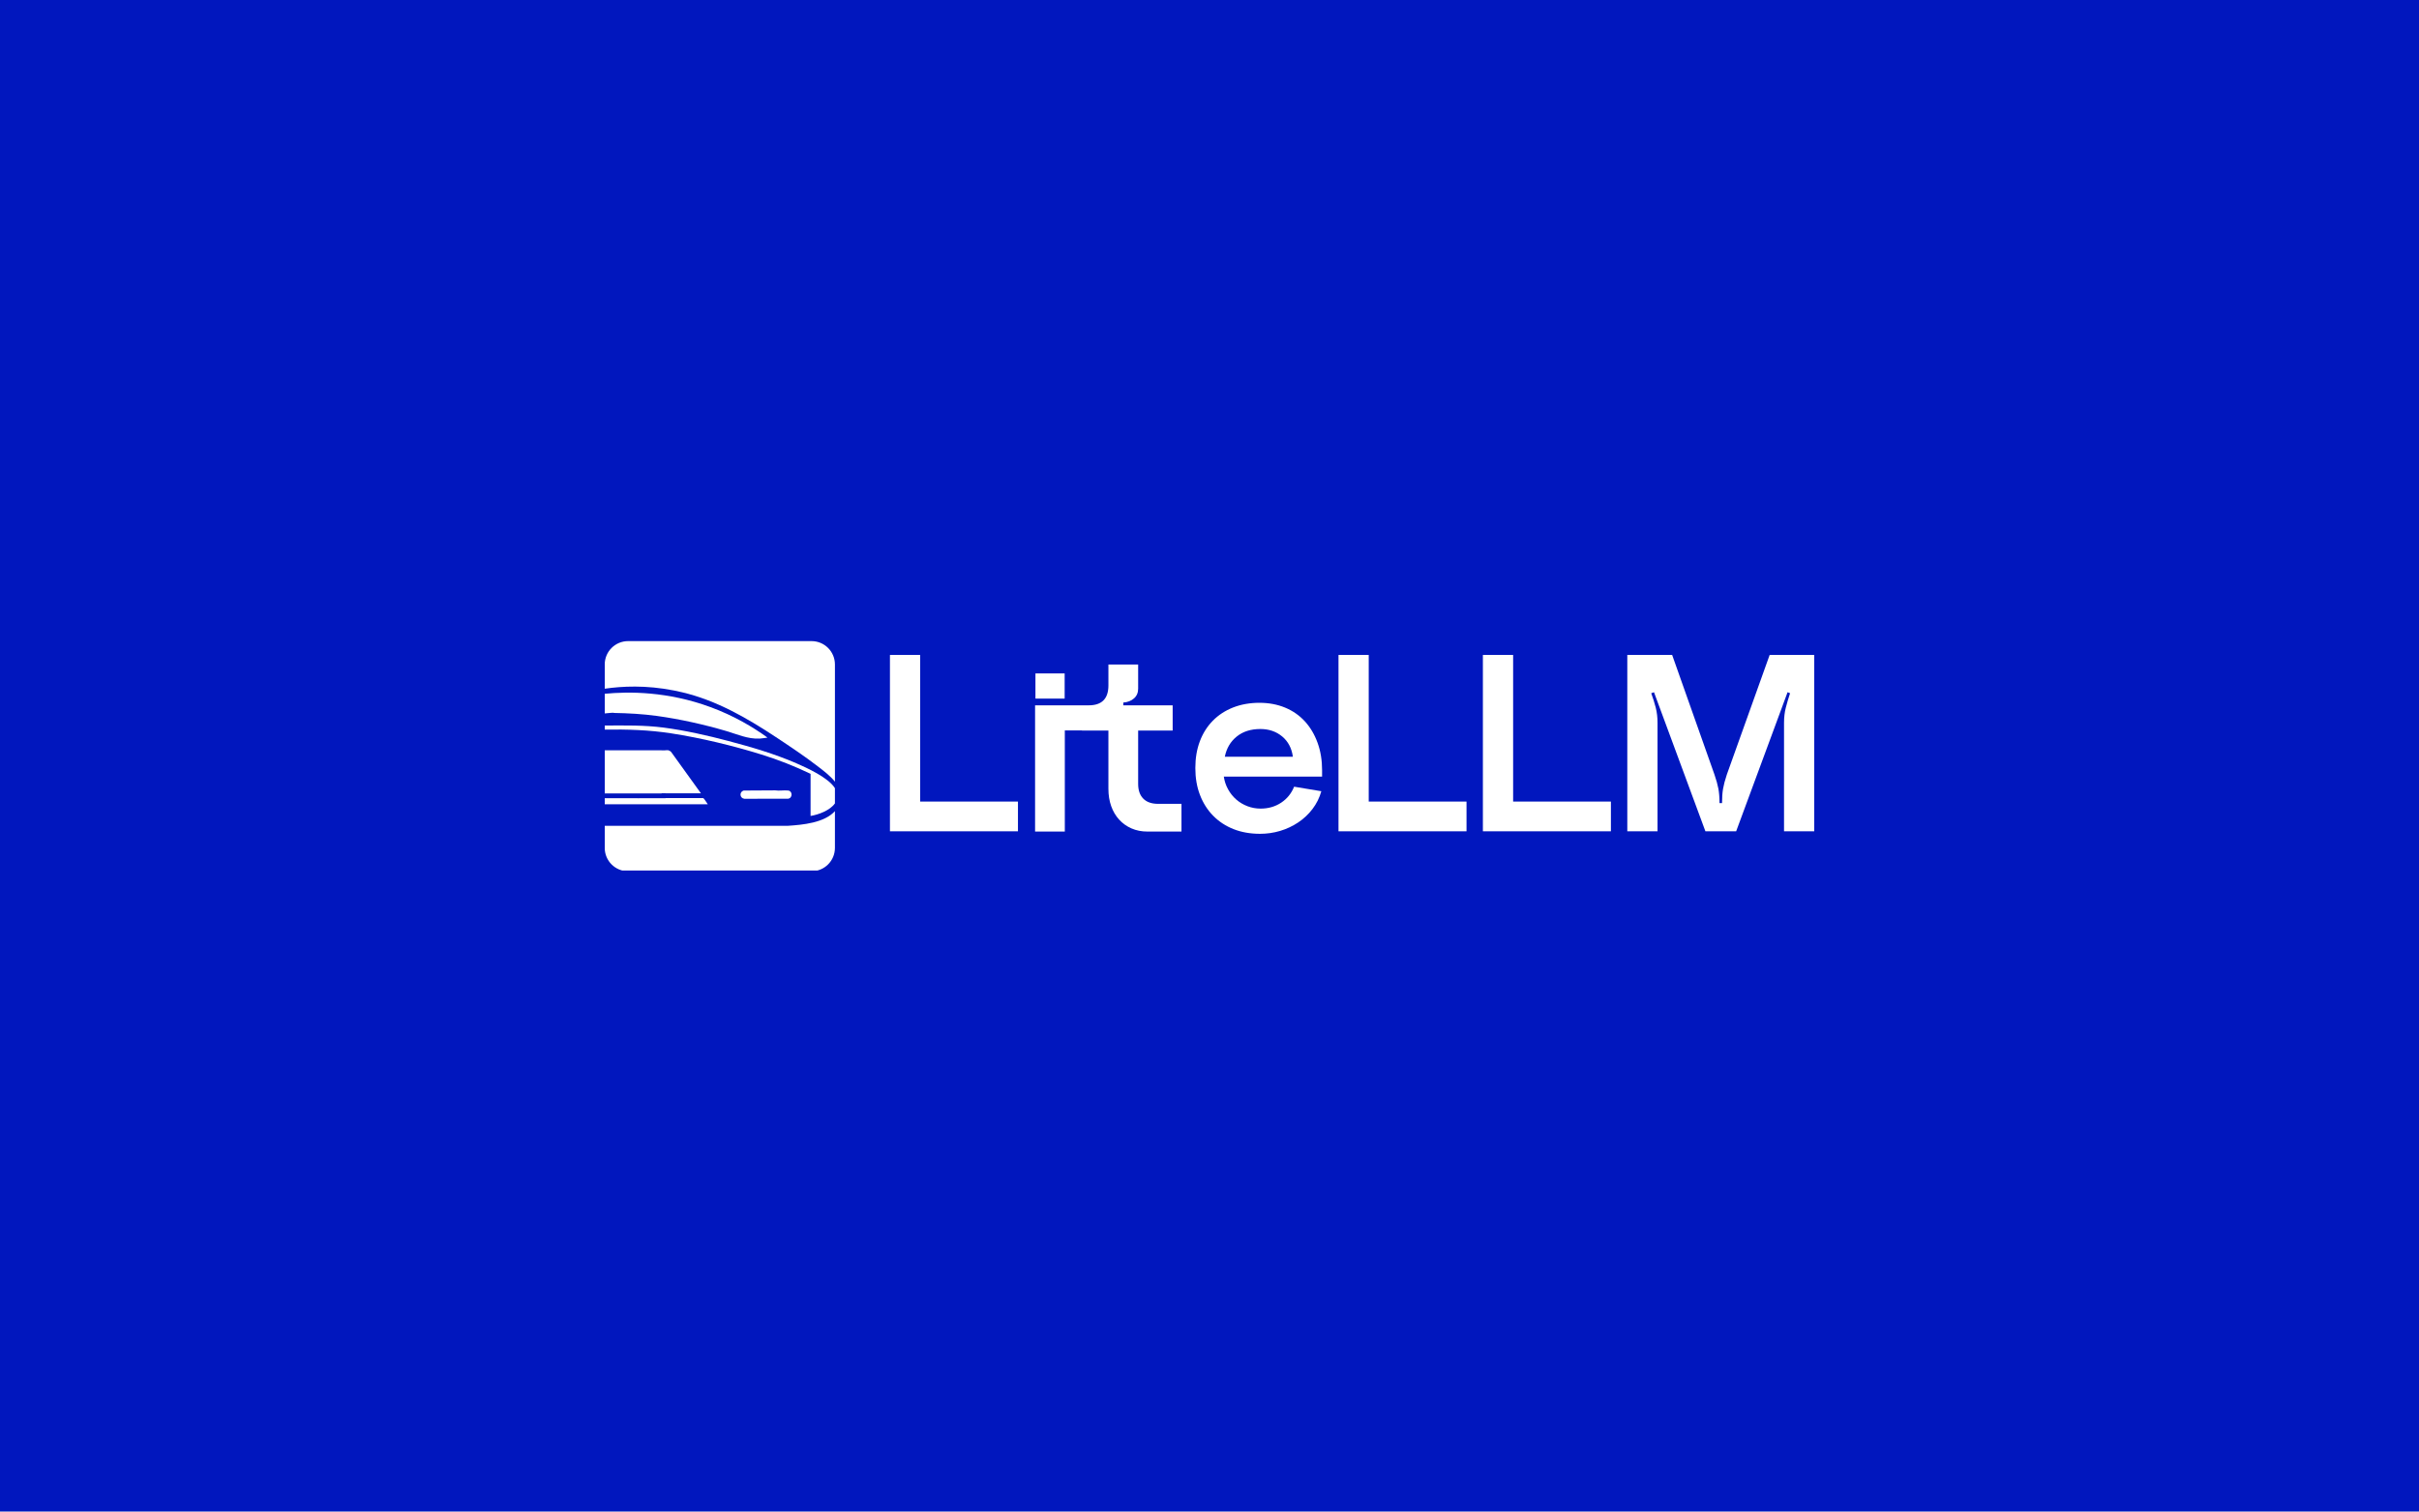
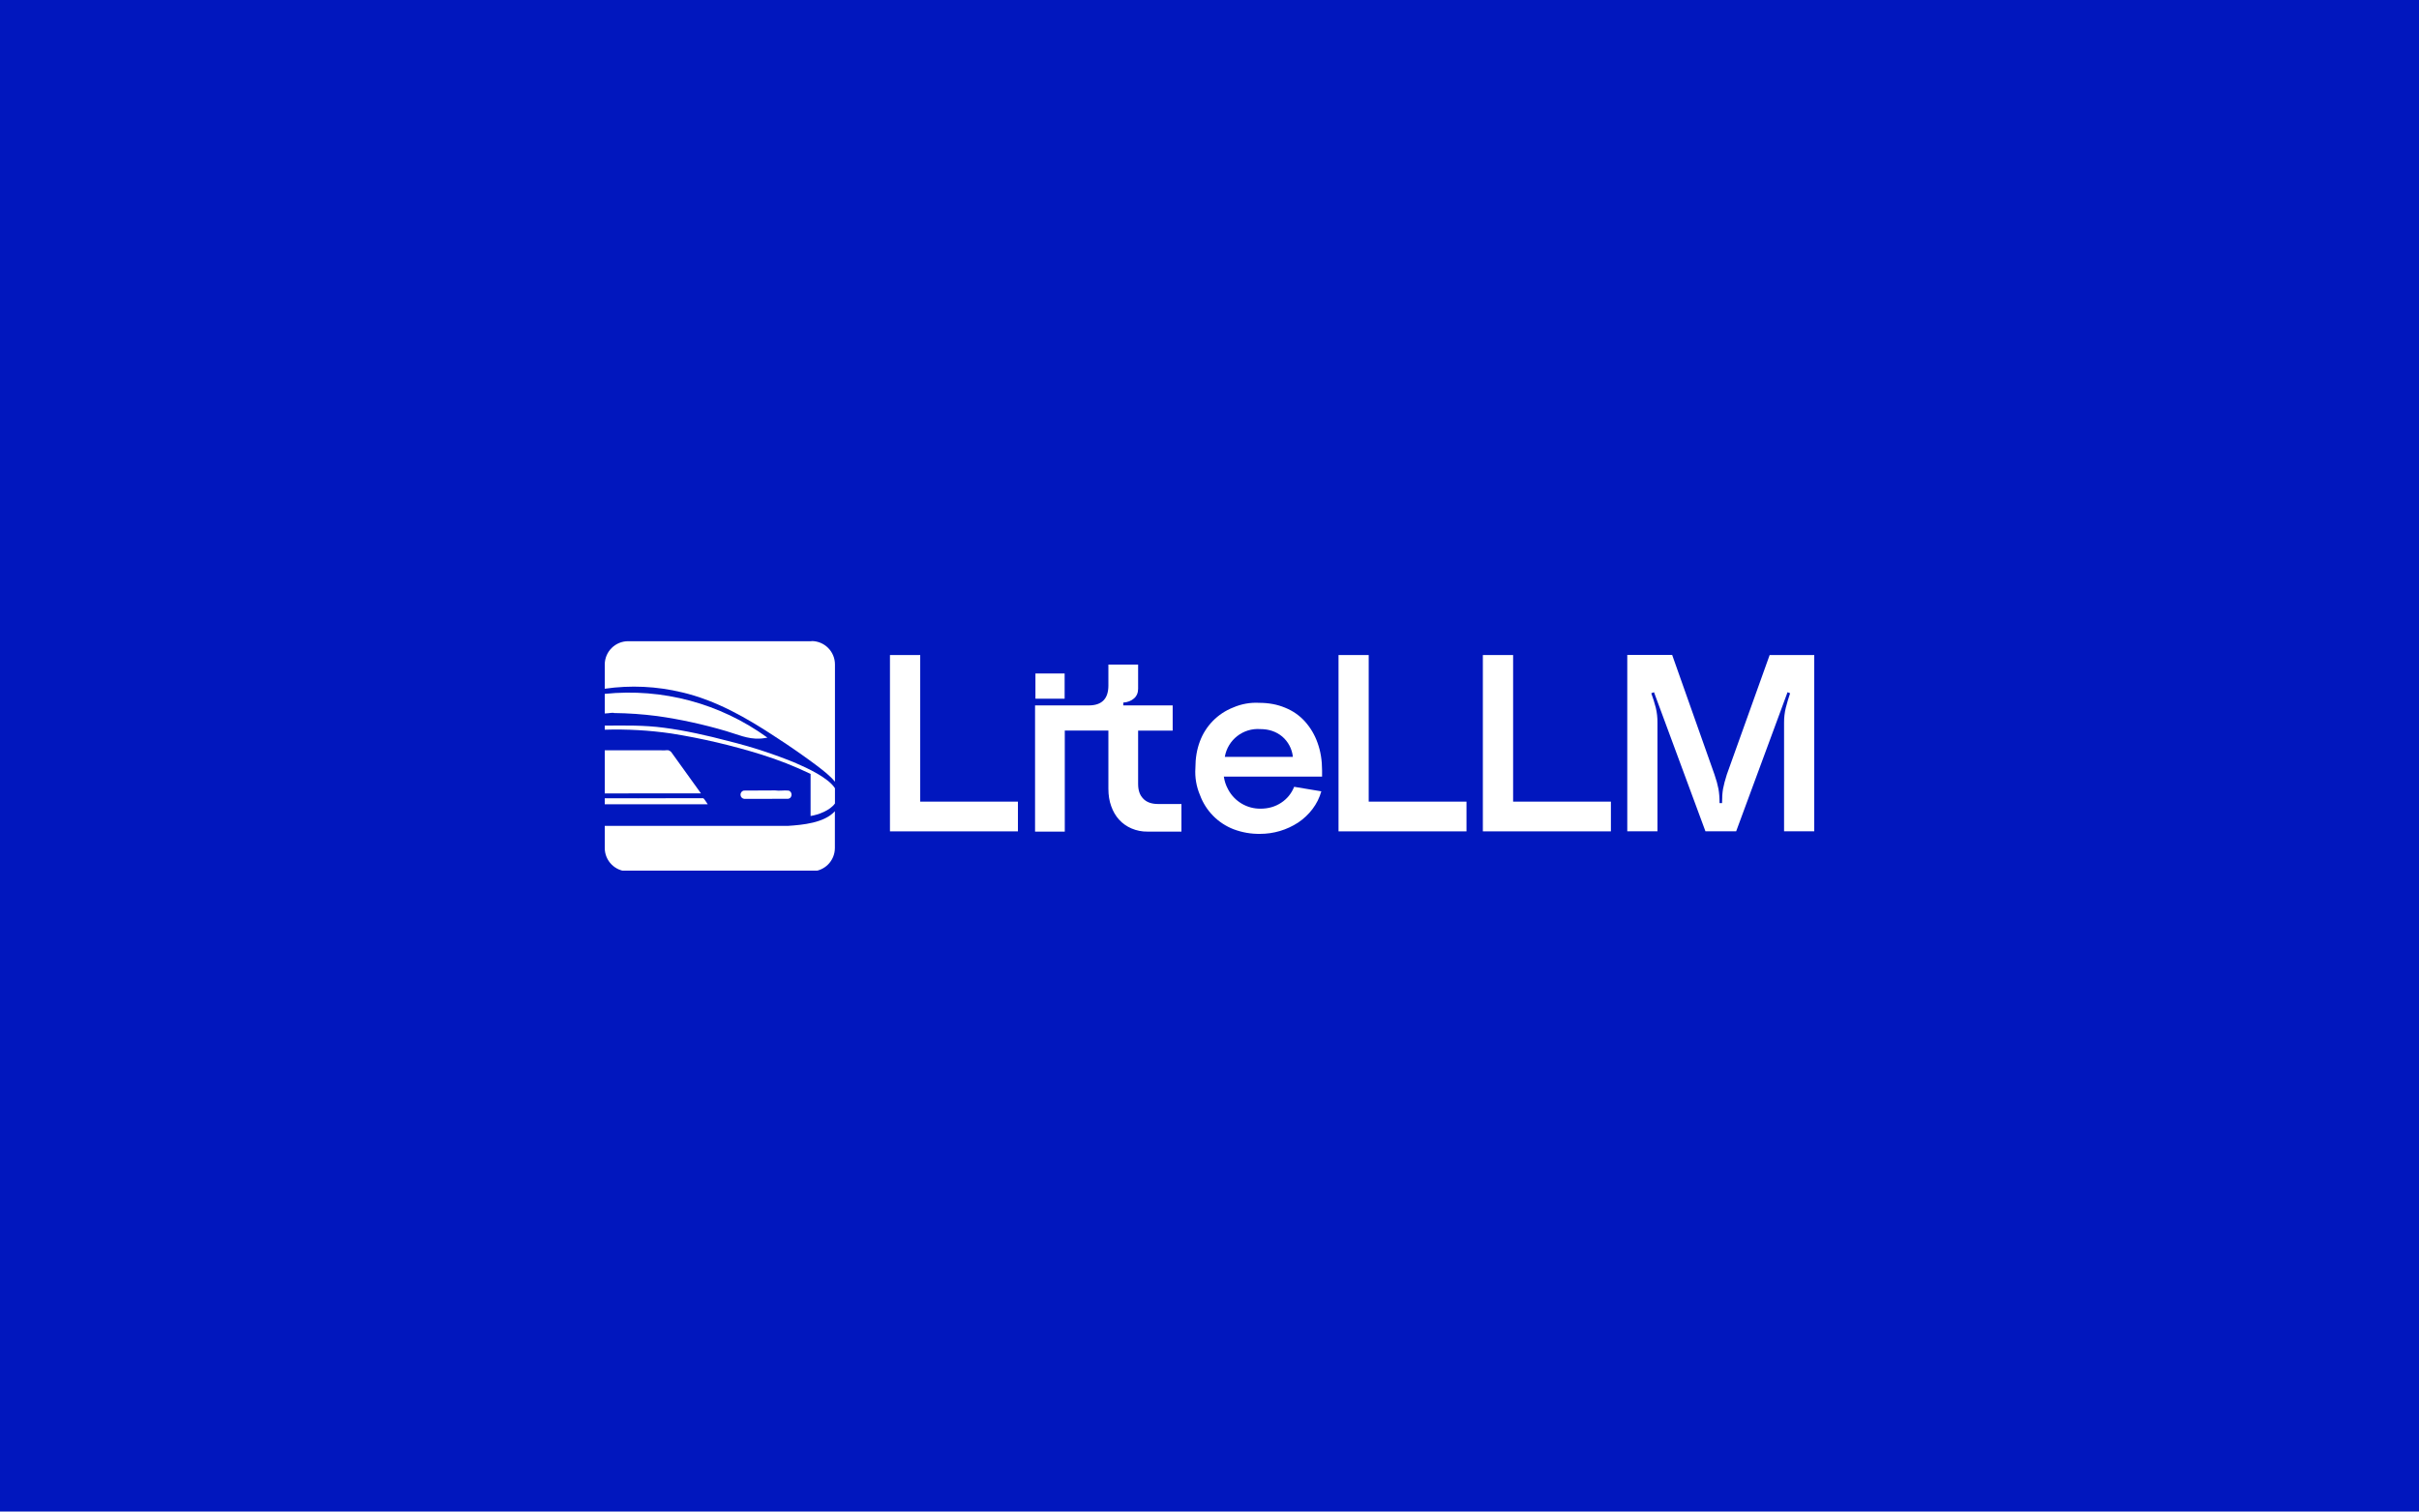
- <svg xmlns="http://www.w3.org/2000/svg" viewBox="0 0 1600 1000" width="1600" height="1000">
-   <rect width="1600" height="1000" fill="#0117BE" />
-   <svg x="400" y="424.07" width="800" height="151.86" viewBox="0 0 1603 304.28" fill="#fff">
-     <path d="M242.87,209.13c6.4-.87,6.12-10.2.34-10.9-5.4-.66-11.91.68-17.38-.22l-41.77.24c-5.96,1.84-5.31,10.07.89,10.9l57.93-.03Z" />
-     <path d="M253.87,162.08c-28.91-12.54-59.78-21.51-90.25-29.59-27.13-7.2-57.39-13.98-85.21-17.64-26.19-3.44-52.09-2.88-78.43-2.77v5.37c29.74-.44,58.67.43,88.13,4.99,39.72,6.15,81.32,16.19,119.67,28.09,22.29,6.91,43.98,15.49,65,25.57v55.83c10.24-1.63,25.63-7.2,32.28-16.62v-20.22c-8.9-14.11-37.09-26.88-51.19-33Z" />
-     <path d="M12.02,95.09c-.06.1-.12.19-.17.29,19.18.33,38.42,1.37,57.45,3.99,30.36,4.19,62.08,11.27,91.45,19.9,14.76,4.34,28.83,10.9,44.53,10.11,3.39-.17,6.78-.9,10.15-1.23l-.46-.6c-18.43-13.31-43.4-28.34-74.94-39.94C83.31,66.74,32.26,66.86-.02,69.96v26.07c2.85-.22,5.7-.45,8.53-.8,1.15-.01,2.33-.05,3.51-.13Z" />
-     <path d="M274.09.16H30.95C13.84.16-.02,14.03-.02,31.13v32.13c22.57-3.29,54.41-5.06,92.09,2.42,1.24.25,5.24,1.07,10.45,2.29,45.14,10.61,85.77,33.98,124,59.25,18.67,12.34,38.24,25.39,55.94,39.03,7.32,5.63,16.26,12.38,22.61,20.24V31.13c0-17.11-13.87-30.97-30.97-30.97Z" />
-     <path d="M75.33,201.85h5.25v.03h46.87l-39.45-54.76c-.43-.72-3.16-2.29-3.78-2.29h-3.9v.14h-4.98v-.08H-.02v57.17h75.36v-.23Z" />
-     <path d="M-.02,244.98v29.3c0,17.11,13.87,30.97,30.97,30.97h243.14c17.11,0,30.97-13.87,30.97-30.97v-48.71c-14.27,15.64-42.91,18.13-62.15,19.41H-.02Z" />
-     <path d="M130.32,208.26c-16.58.06-33.16-.01-49.74-.04v.22h-35.08c-.68.09-1.39.15-1.78,0H-.02v8.01h136.57c-1.21-1.4-4.72-7.9-6.23-8.18Z" />
-     <polygon points="418.05 18.49 377.98 18.49 377.98 252.28 547.64 252.28 547.64 212.87 418.05 212.87 418.05 18.49" />
-     <rect x="570.82" y="43" width="38.71" height="33.37" />
-     <path d="M713.79,209.02c-4.57-4.55-6.85-11.06-6.85-19.53v-70.8h45.74v-33.4h-65.45v-3.67c5.79-.45,10.52-2.28,14.19-5.52,3.67-3.22,5.52-7.52,5.52-12.86V31.18h-39.41v27.71c0,17.6-8.7,26.39-26.07,26.39h-71.13v167.33h39.41V118.52h22.72v.17h35.06v77.15c0,8.47,1.22,16.14,3.67,23.04,2.45,6.9,5.95,12.87,10.52,17.87,4.57,5.01,10.03,8.92,16.36,11.69,6.36,2.79,13.43,4.19,21.2,4.19h45.09v-36.75h-31.07c-8.45,0-14.98-2.28-19.52-6.85Z" />
-     <path d="M950.72,171.46c0-13.36-1.98-25.55-6.01-36.57-4-11.02-9.62-20.49-16.85-28.39-7.26-7.91-15.98-13.97-26.23-18.21-10.25-4.23-21.61-6.35-34.06-6.35s-24.27,2.07-34.74,6.18c-10.46,4.12-19.43,9.96-26.88,17.53-7.47,7.57-13.21,16.65-17.21,27.22-4.02,10.57-6.01,22.44-6.01,35.57s2.04,25.06,6.17,35.74c4.1,10.68,9.95,19.87,17.53,27.56,7.56,7.68,16.58,13.58,27.04,17.69,10.46,4.12,22.15,6.18,35.09,6.18,9.11,0,17.97-1.29,26.53-3.85,8.59-2.56,16.55-6.29,23.89-11.18,7.34-4.89,13.7-10.86,19.03-17.87,5.35-7.01,9.24-14.87,11.71-23.55l-36.09-6.01c-3.56,8.92-9.3,15.98-17.18,21.21-7.91,5.23-16.99,7.84-27.23,7.84-6.01,0-11.8-1.05-17.37-3.17-5.57-2.12-10.52-5.07-14.87-8.86-4.32-3.78-7.96-8.29-10.84-13.52-2.91-5.23-4.78-10.86-5.68-16.87h130.25v-8.34ZM821.81,153.43c2.23-11.14,7.47-20.05,15.71-26.73,8.24-6.67,18.7-10.02,31.39-10.02,11.36,0,20.98,3.29,28.89,9.85,7.88,6.58,12.64,15.53,14.19,26.89h-90.18Z" />
-     <polygon points="1012.53 18.49 972.47 18.49 972.47 252.28 1142.13 252.28 1142.13 212.87 1012.53 212.87 1012.53 18.49" />
-     <polygon points="1203.91 18.49 1163.84 18.49 1163.84 252.28 1333.5 252.28 1333.5 212.87 1203.91 212.87 1203.91 18.49" />
-     <path d="M1543.9,18.49l-56.78,158.64c-2.45,7.35-4.1,13.64-5,18.88-.9,5.23-1.33,11.52-1.33,18.86h-3.34c0-7.34-.52-13.69-1.49-19.03-1.01-5.35-2.75-11.58-5.19-18.71l-56.1-158.64h-59.44v233.79h40.06V108.33c0-7.12-.79-13.75-2.34-19.88-1.55-6.12-3.56-12.52-6.01-19.2l3.67-1.33,68.14,184.36h40.74l68.14-184.36,3.34,1.33c-2.23,6.69-4.13,13.09-5.68,19.2-1.58,6.13-2.34,12.76-2.34,19.88v143.95h40.06V18.49h-59.12Z" />
+ <svg xmlns="http://www.w3.org/2000/svg" width="1600" height="1000" viewBox="0 0 1600 1000">
+   <path fill="#0117be" d="M0 0h1600v1000H0z" />
+   <svg width="800" height="151.9" x="400" y="424.1" fill="#fff" viewBox="0 0 1603 304.3">
+     <path d="M242.9 209.1c6.4-.8 6-10.2.3-10.9-5.4-.6-11.9.7-17.4-.2l-41.7.2a5.6 5.6 0 0 0 .9 11z" />
+     <path d="M253.9 162a637 637 0 0 0-90.3-29.5c-27.1-7.2-57.4-14-85.2-17.6-26.2-3.5-52-3-78.4-2.8v5.4a509 509 0 0 1 88.1 5 853 853 0 0 1 119.7 28q33.5 10.5 65 25.6v55.8c10.2-1.6 25.6-7.2 32.3-16.6v-20.2c-9-14.1-37.1-26.9-51.2-33M12 95l-.2.4q28.9.3 57.5 4c30.4 4.2 62 11.2 91.5 19.9 14.7 4.3 28.8 10.9 44.5 10 3.4 0 6.8-.8 10.1-1.2l-.4-.5A312 312 0 0 0 0 70v26q4.3-.2 8.5-.8l3.5-.1Z" />
+     <path d="M274 .2H31a31 31 0 0 0-31 31v32A271 271 0 0 1 102.5 68c45.2 10.6 85.8 34 124 59.2a957 957 0 0 1 56 39c7.3 5.7 16.2 12.4 22.6 20.3V31a31 31 0 0 0-31-31ZM75.3 201.9h52.2L88 147a9 9 0 0 0-3.8-2.3h-3.9v.2h-5v-.1H0V202zM0 245v29.3a31 31 0 0 0 31 31h243a31 31 0 0 0 31-31v-48.7c-14.2 15.6-42.9 18.1-62 19.4zm130.3-36.7H80.6v.1H45.5q-1.1.2-1.8 0H0v8h136.5c-1.2-1.4-4.7-7.9-6.2-8.1M418.1 18.5H378v233.8h169.6v-39.4H418.1zM570.8 43h38.7v33.4h-38.7z" />
+     <path d="M713.8 209q-6.9-6.7-6.9-19.5v-70.8h45.8V85.3h-65.5v-3.7q8.7-.7 14.2-5.5t5.5-12.9v-32h-39.4v27.7q0 26.4-26 26.4h-71.2v167.3h39.4v-134h57.8v77.2q0 12.8 3.7 23 3.7 10.5 10.5 18 6.9 7.5 16.4 11.6a52 52 0 0 0 21.2 4.2h45V216h-31q-12.7 0-19.5-6.9Zm236.9-37.5q0-20.1-6-36.6a84 84 0 0 0-16.8-28.4q-10.9-12-26.3-18.2-15.4-6.4-34-6.4a76 76 0 0 0-34.8 6.2 77 77 0 0 0-44 44.8q-6 15.8-6 35.5a78 78 0 0 0 6.1 35.8 77 77 0 0 0 44.6 45.3 95 95 0 0 0 35 6.1 92 92 0 0 0 50.5-15 78 78 0 0 0 19-17.9 70 70 0 0 0 11.7-23.5l-36-6q-5.4 13.4-17.3 21.2t-27.2 7.8a48 48 0 0 1-43-25.5q-4.4-8-5.7-17h130.2zm-128.9-18a44.4 44.4 0 0 1 47.1-36.8q17 0 28.9 9.8a41 41 0 0 1 14.2 27zm190.7-135h-40v233.8h169.6v-39.4h-129.6zm191.4 0h-40.1v233.8h169.7v-39.4h-129.6zm340 0L1487.1 177q-3.5 11-5 19-1.3 7.7-1.3 18.8h-3.3q0-11-1.5-19t-5.2-18.8l-56.1-158.6h-59.5v233.8h40v-144a81 81 0 0 0-2.2-19.8 195 195 0 0 0-6-19.2l3.6-1.4 68.2 184.4h40.7l68.1-184.4 3.4 1.4a274 274 0 0 0-5.7 19.2 80 80 0 0 0-2.3 19.8v144h40V18.5z" />
  </svg>
</svg>
